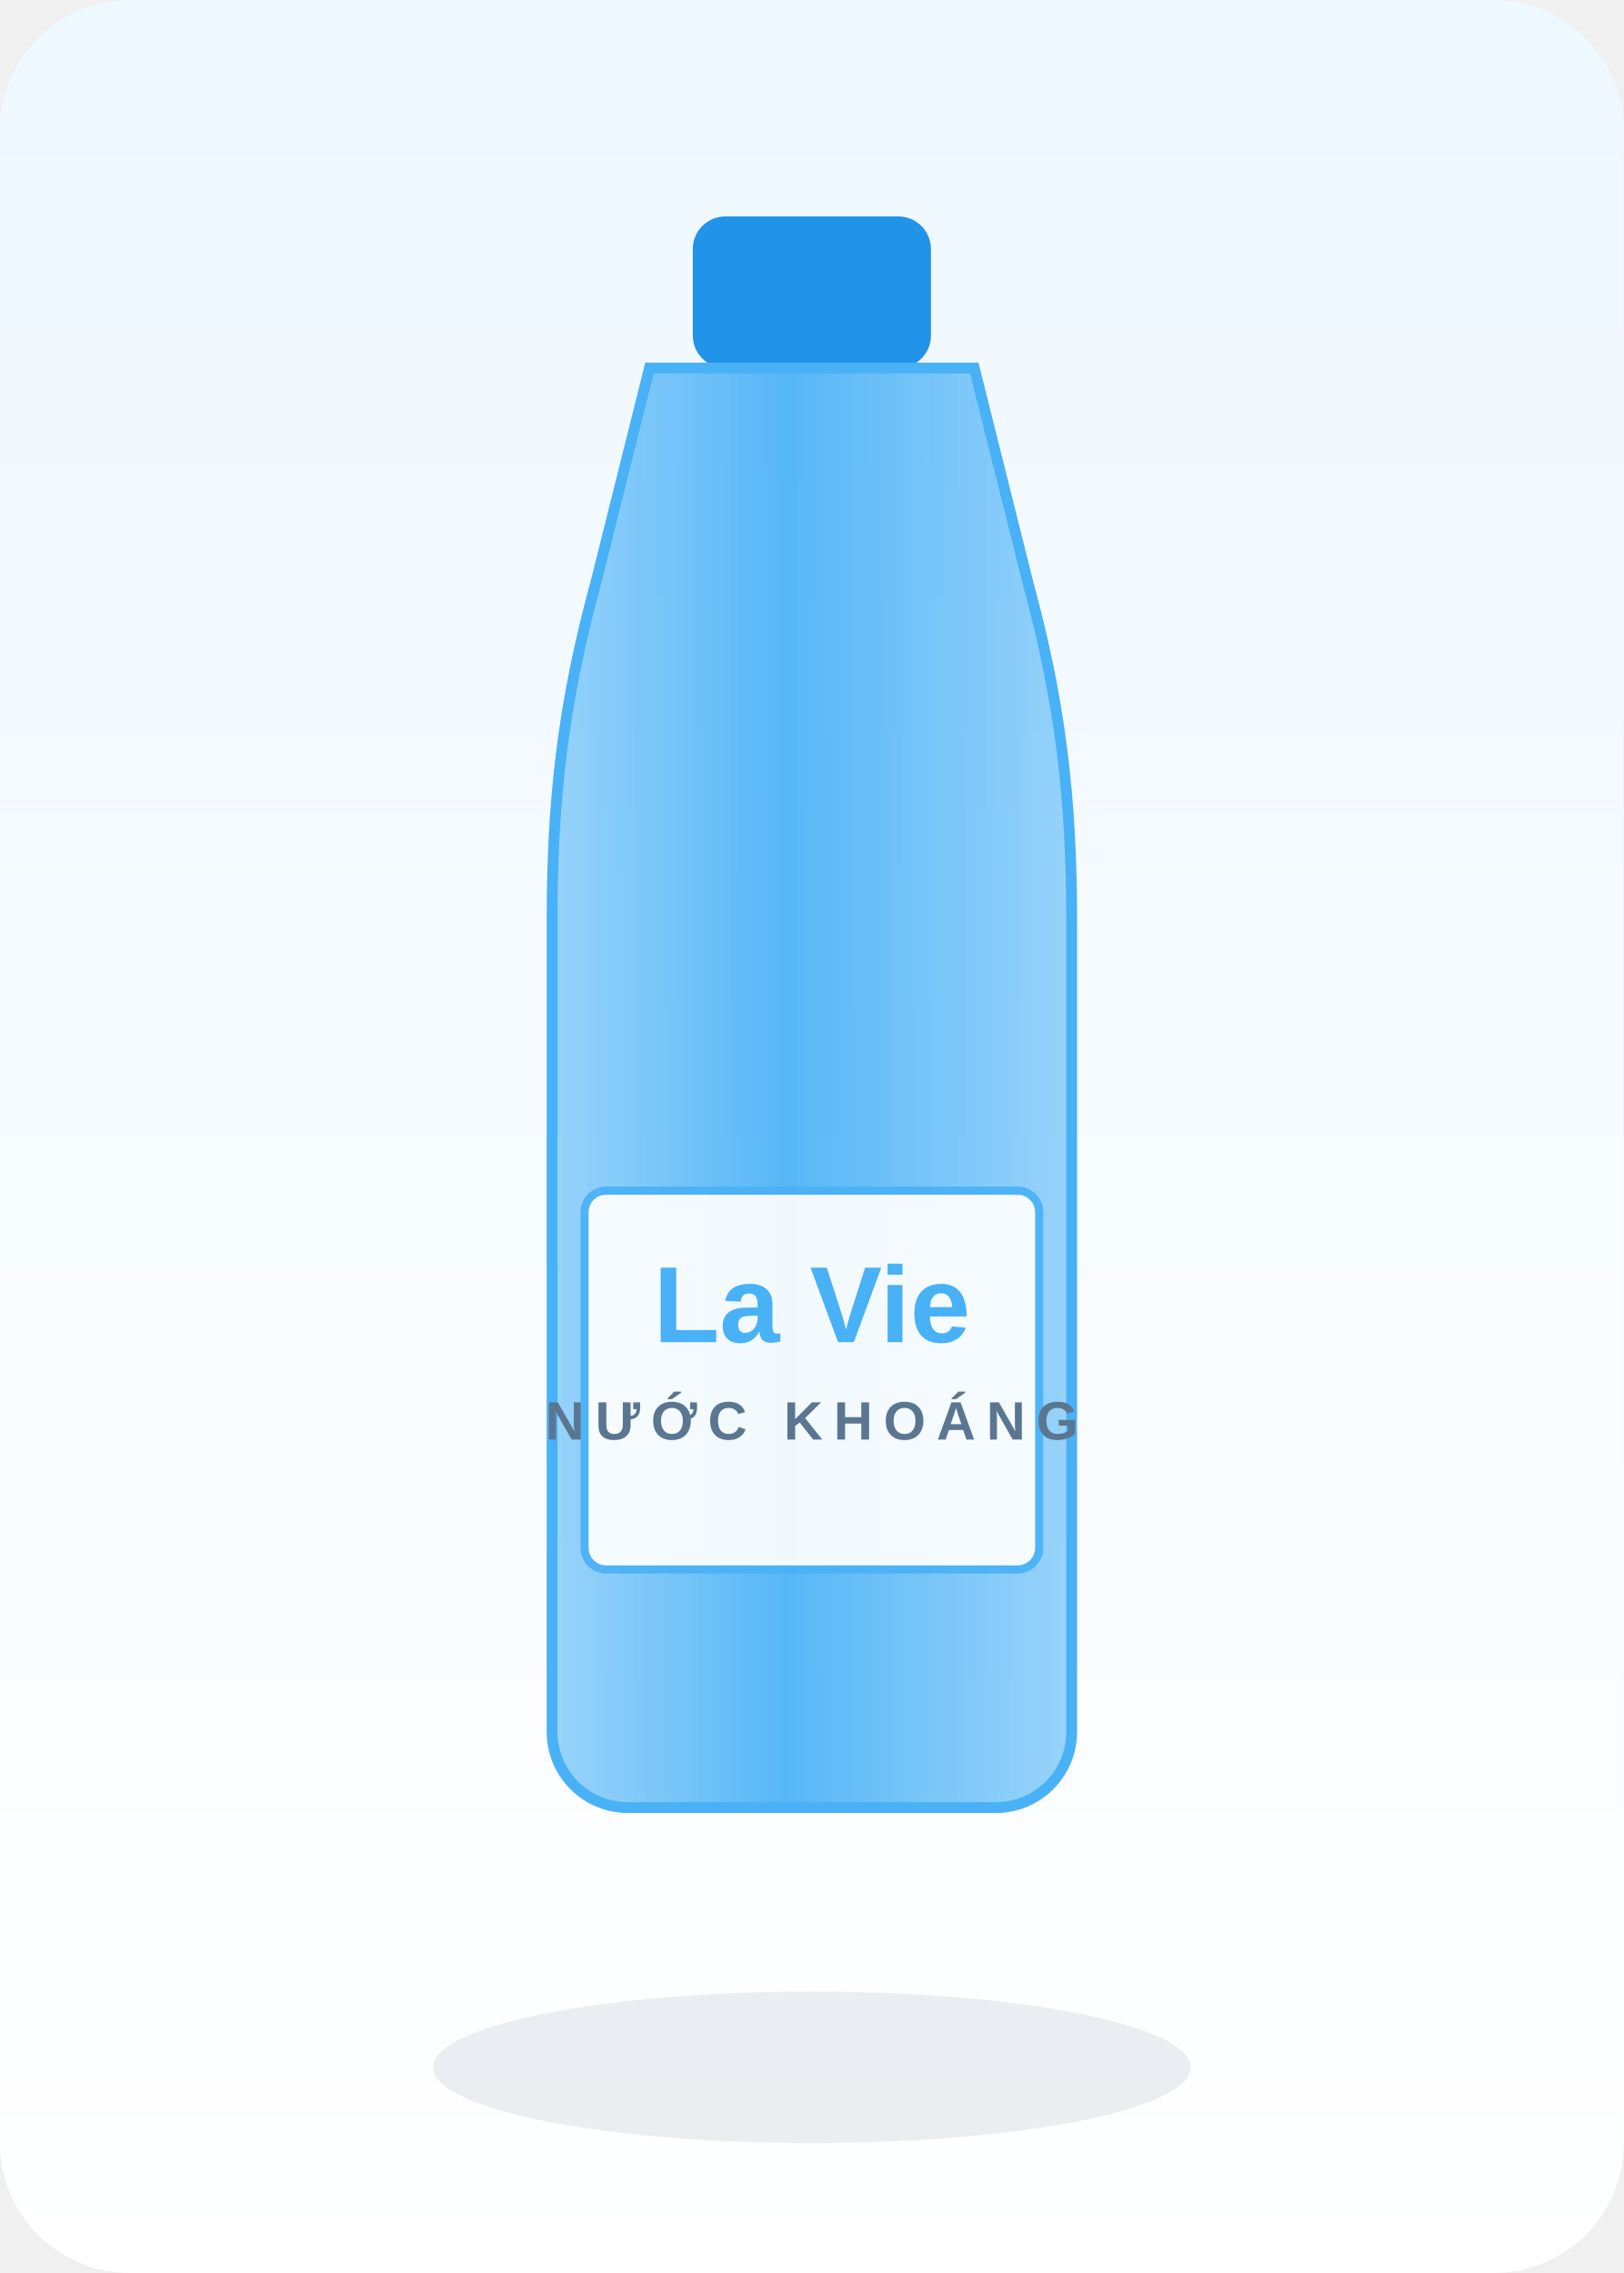
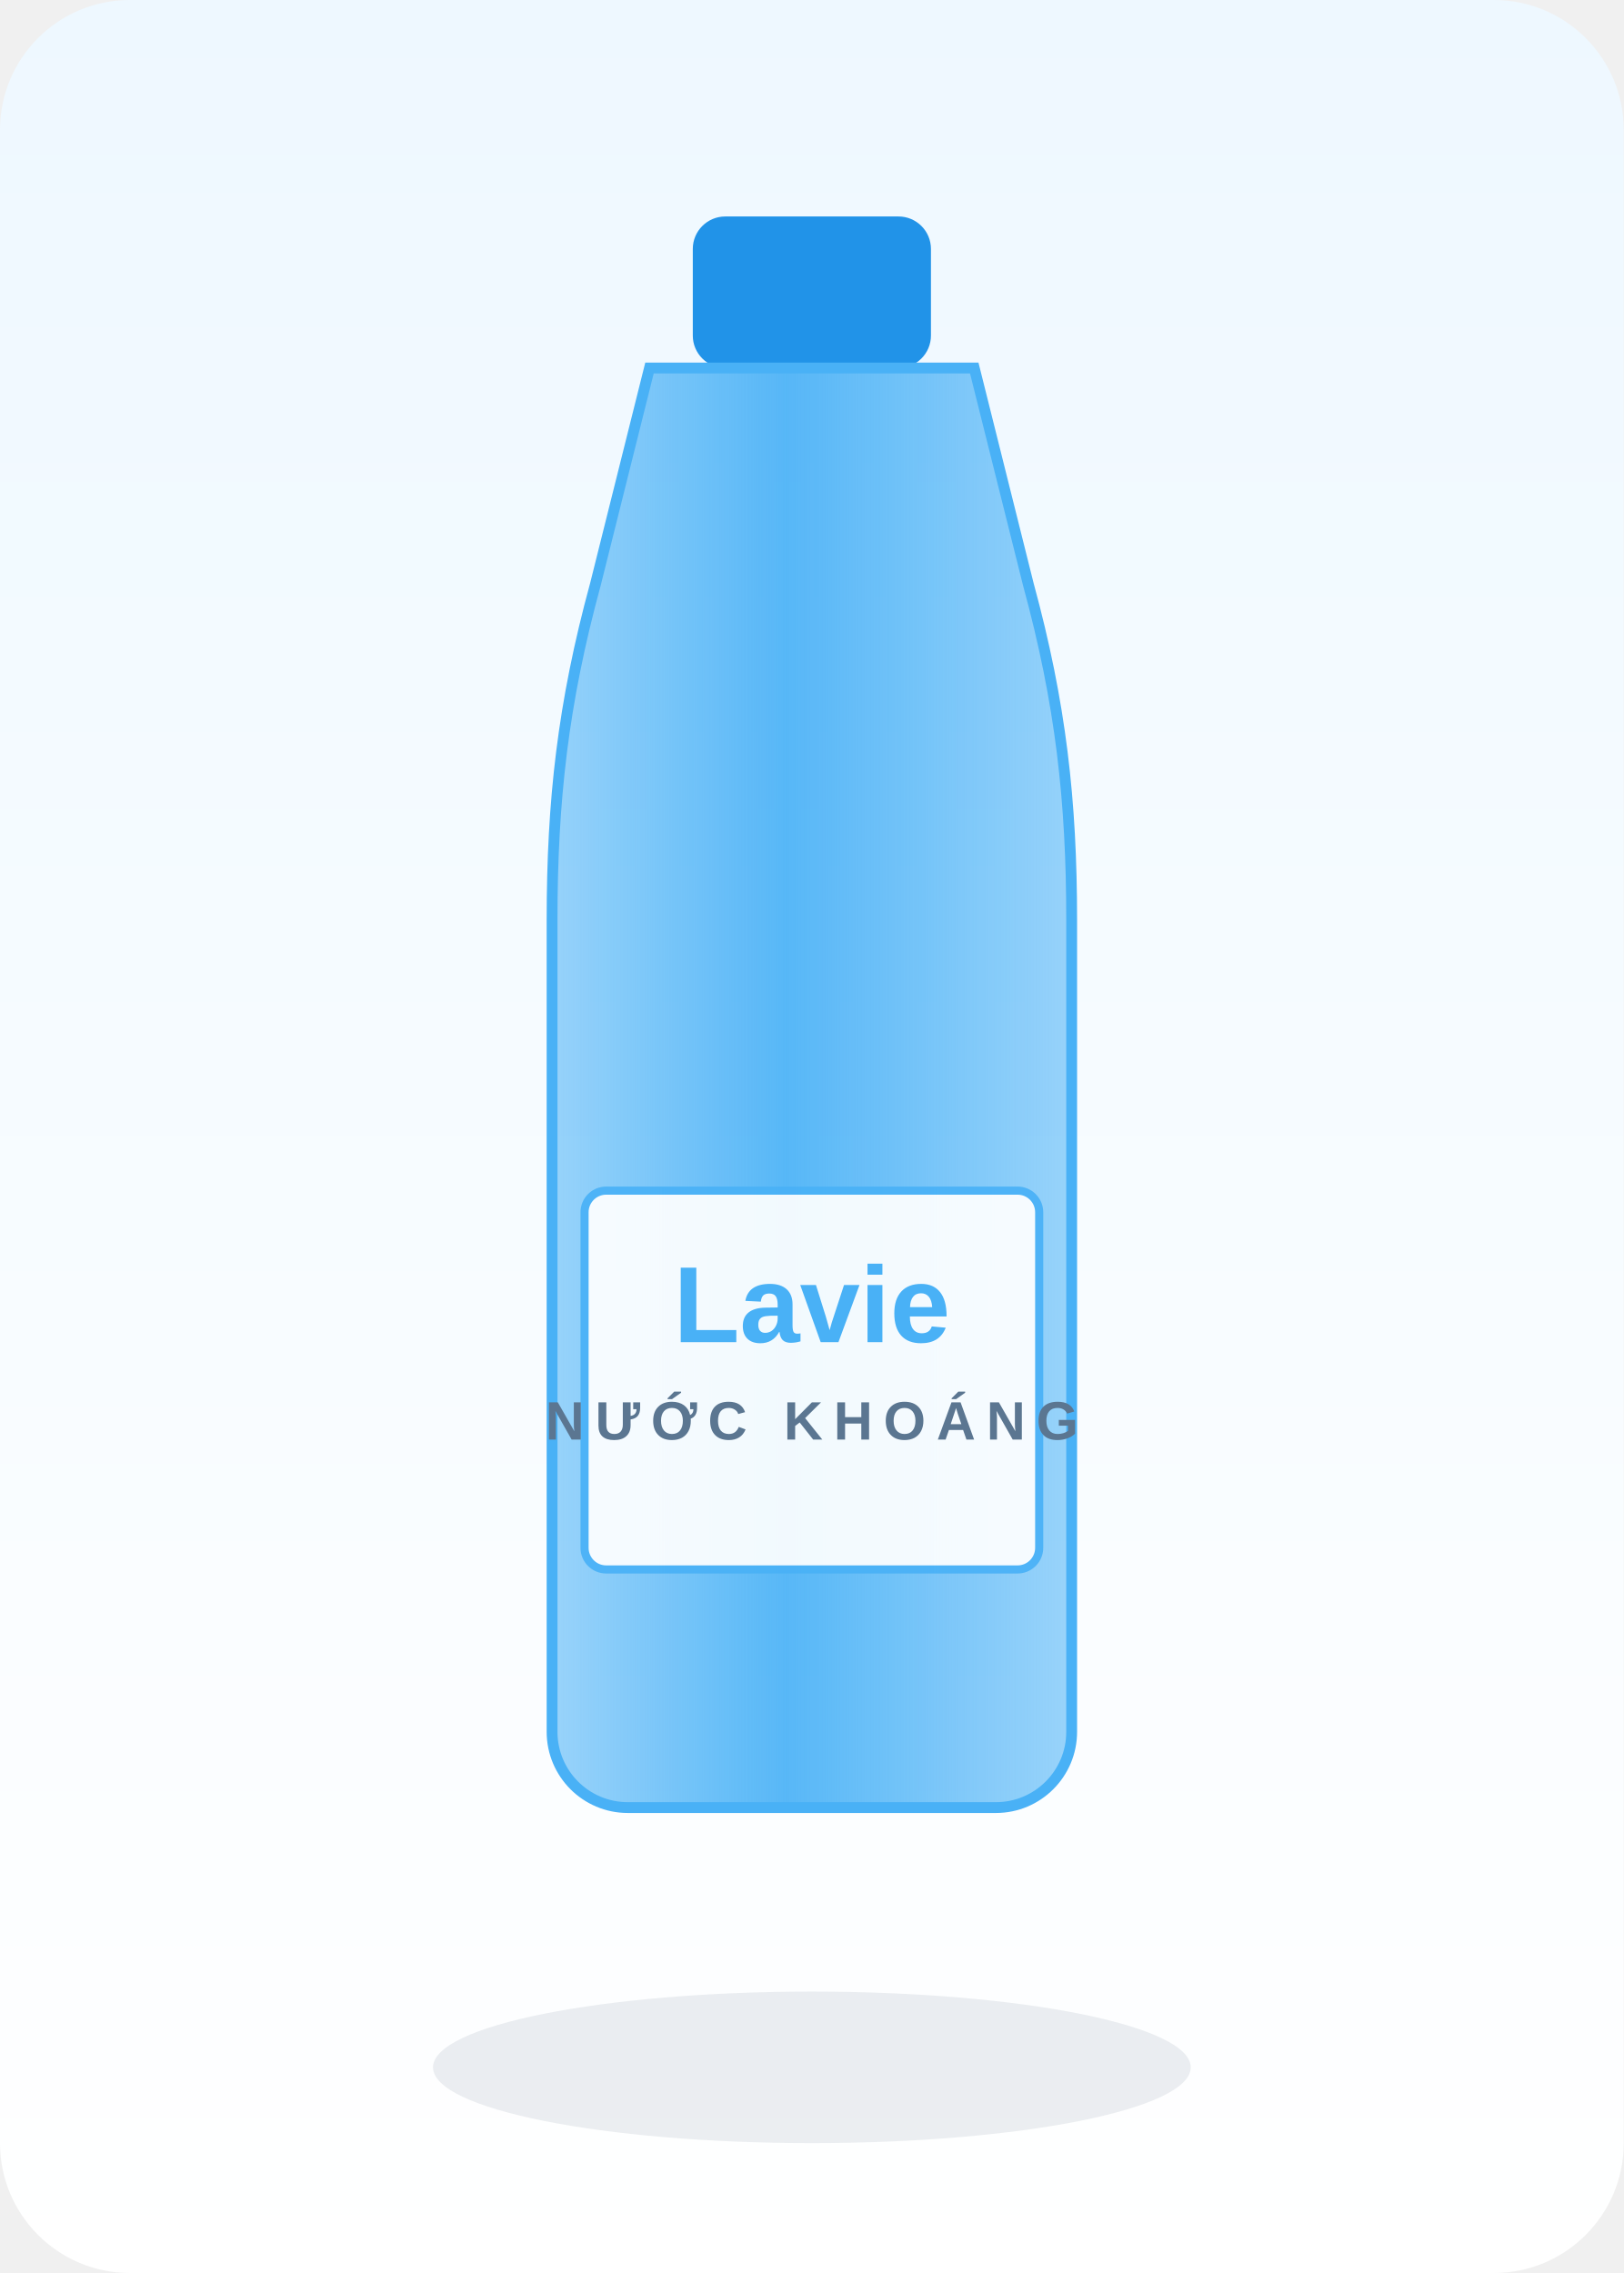
<svg xmlns="http://www.w3.org/2000/svg" width="300" height="420" viewBox="0 0 300 420">
  <defs>
    <linearGradient id="bottle" x1="0" y1="0" x2="1" y2="0">
      <stop offset="0%" stop-color="#49b1f6" stop-opacity="0.55" />
      <stop offset="45%" stop-color="#49b1f6" stop-opacity="0.92" />
      <stop offset="100%" stop-color="#49b1f6" stop-opacity="0.55" />
    </linearGradient>
    <linearGradient id="bg" x1="0" y1="0" x2="0" y2="1">
      <stop offset="0%" stop-color="#eef8ff" />
      <stop offset="100%" stop-color="#ffffff" />
    </linearGradient>
  </defs>
  <rect width="300" height="420" rx="24" fill="url(#bg)" />
  <ellipse cx="150" cy="382" rx="70" ry="14" fill="#0c2947" opacity="0.08" />
  <rect x="128" y="40" width="44" height="28" rx="6" fill="#2193e8" />
  <path d="M120 68 h60 l10 40 c6 22 8 40 8 62 v150 a14 14 0 0 1 -14 14 h-68 a14 14 0 0 1 -14 -14 v-150 c0 -22 2 -40 8 -62 z" fill="url(#bottle)" stroke="#49b1f6" stroke-width="2" />
  <rect x="108" y="220" width="84" height="70" rx="4" fill="#ffffff" opacity="0.92" stroke="#49b1f6" stroke-width="1.5" />
-   <text x="150" y="248" font-family="'Be Vietnam Pro', Arial, sans-serif" font-weight="800" font-size="20" fill="#49b1f6" text-anchor="middle">La Vie</text>
+   <text x="150" y="248" font-family="'Be Vietnam Pro', Arial, sans-serif" font-weight="800" font-size="20" fill="#49b1f6" text-anchor="middle">Lavie</text>
  <text x="150" y="266" font-family="'Be Vietnam Pro', Arial, sans-serif" font-weight="600" font-size="10" letter-spacing="2" fill="#5b7691" text-anchor="middle">NƯỚC KHOÁNG</text>
</svg>
